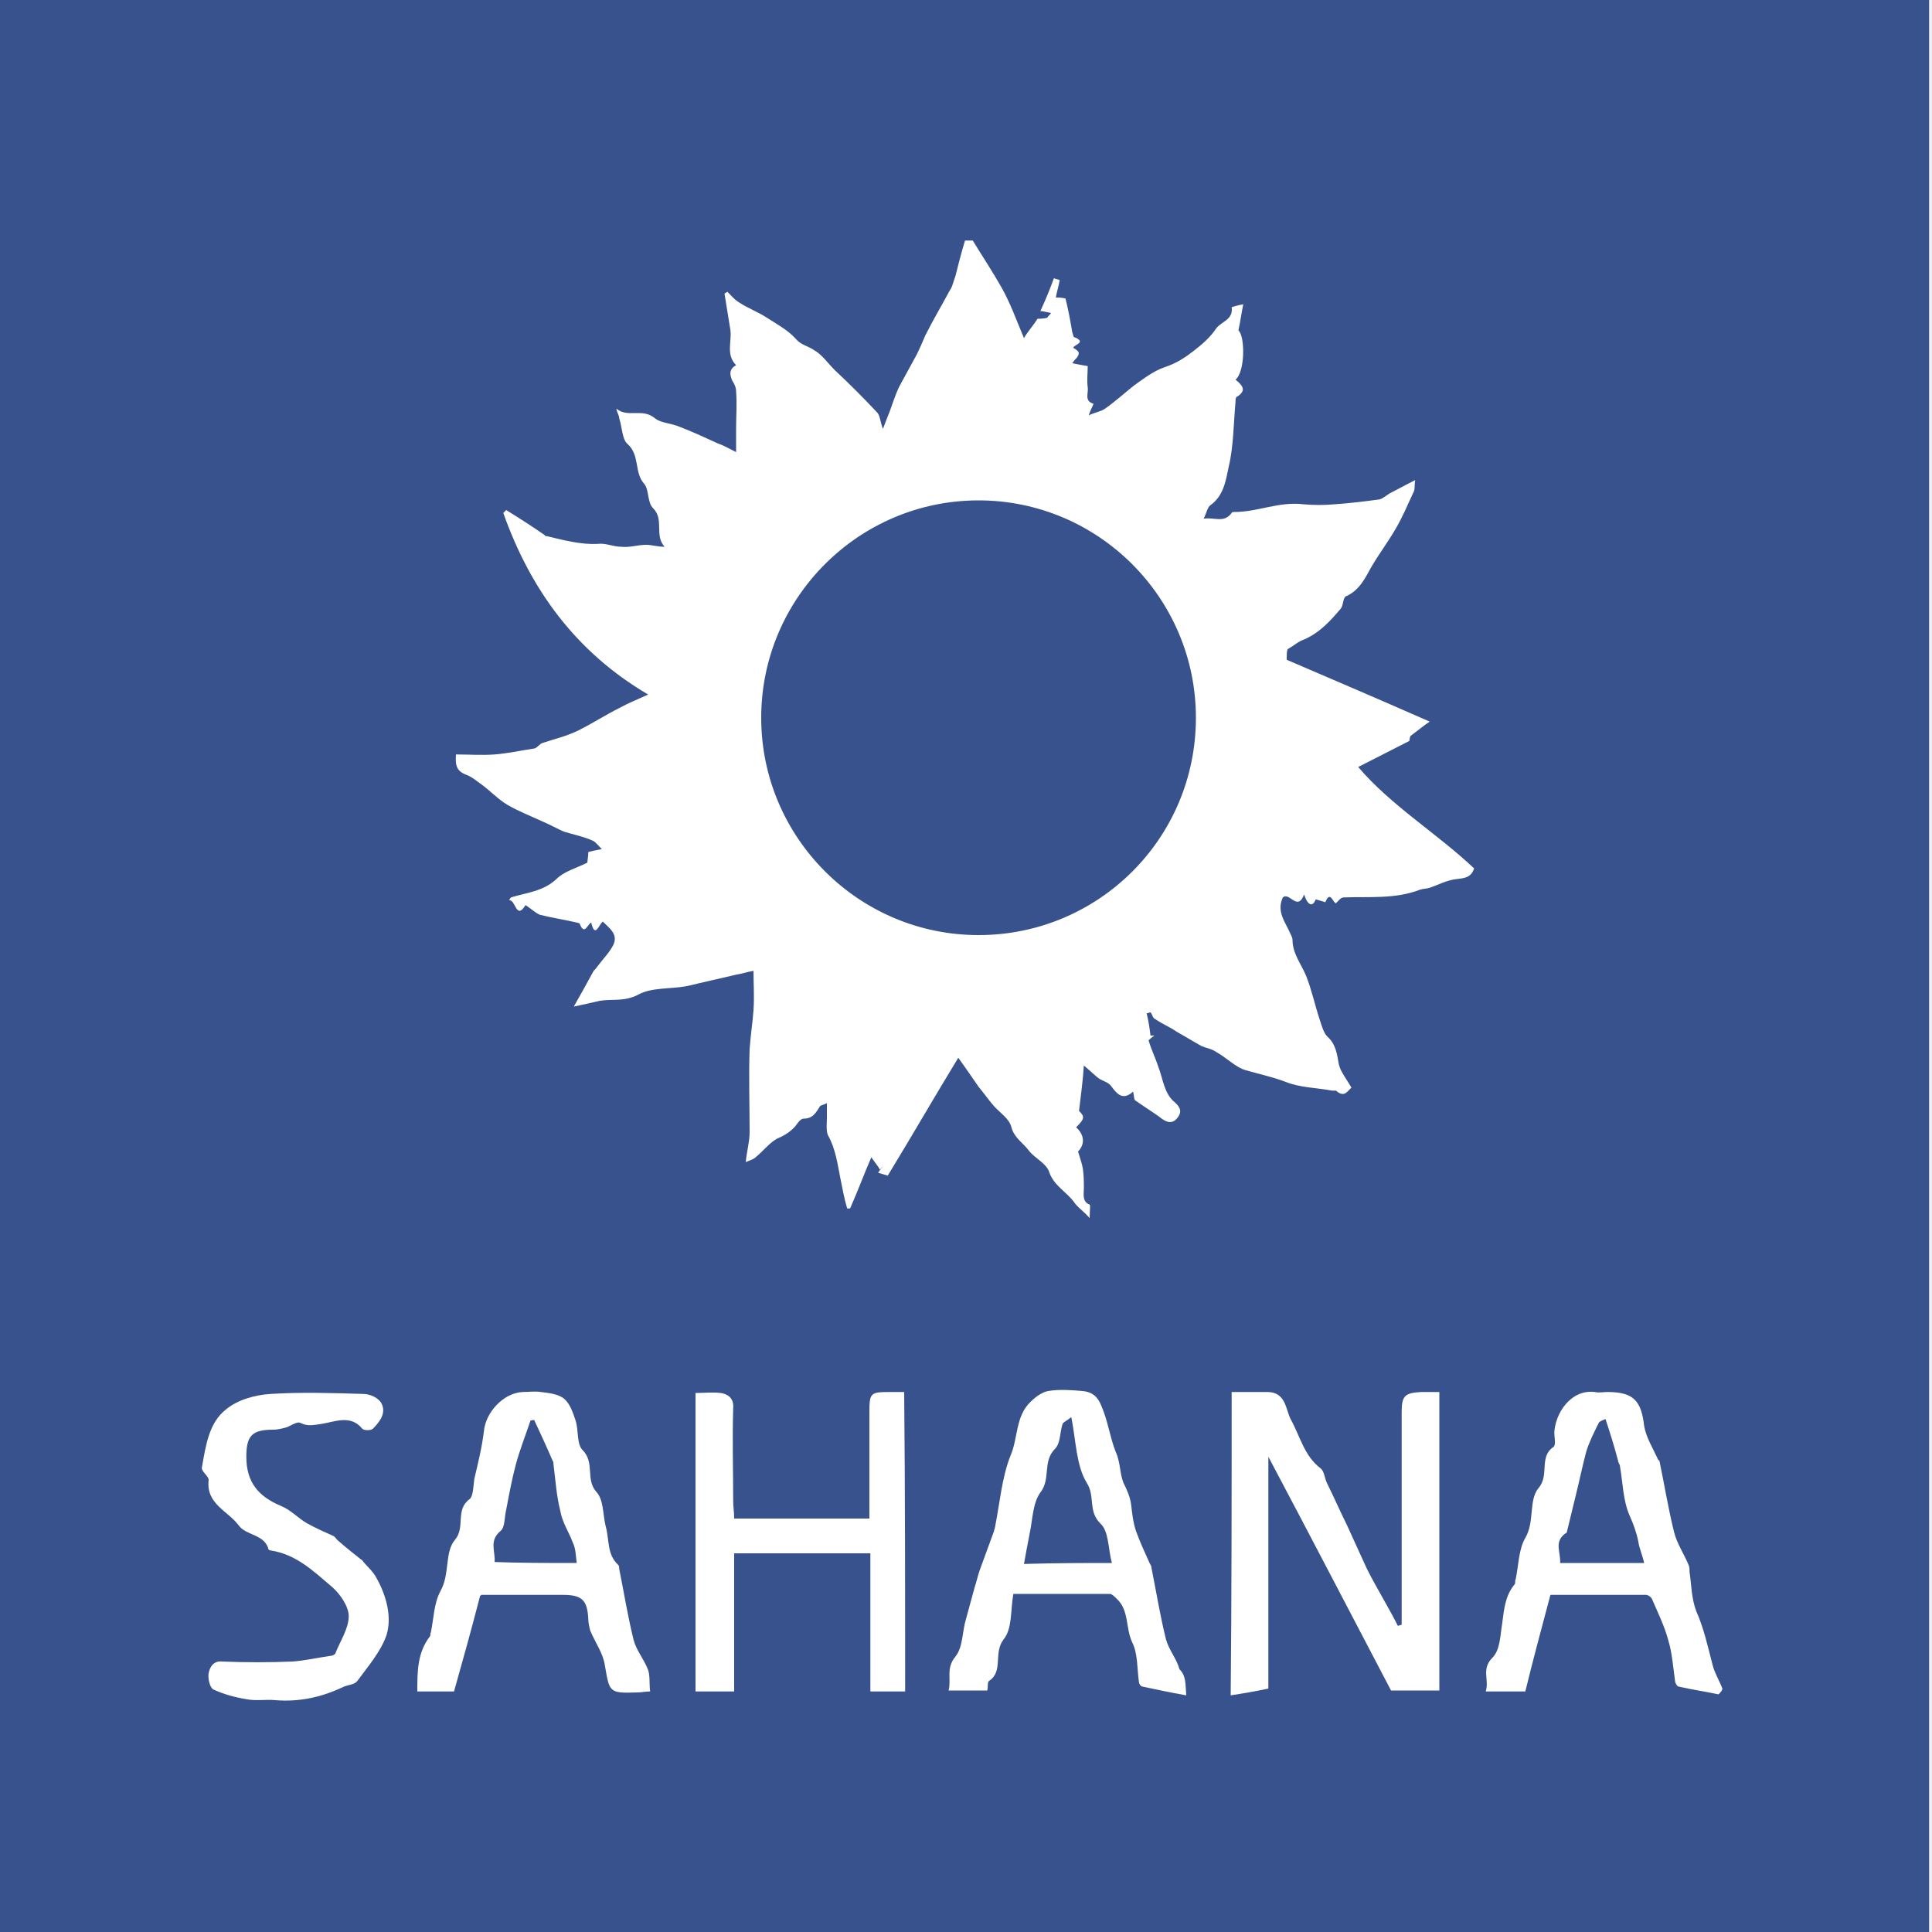
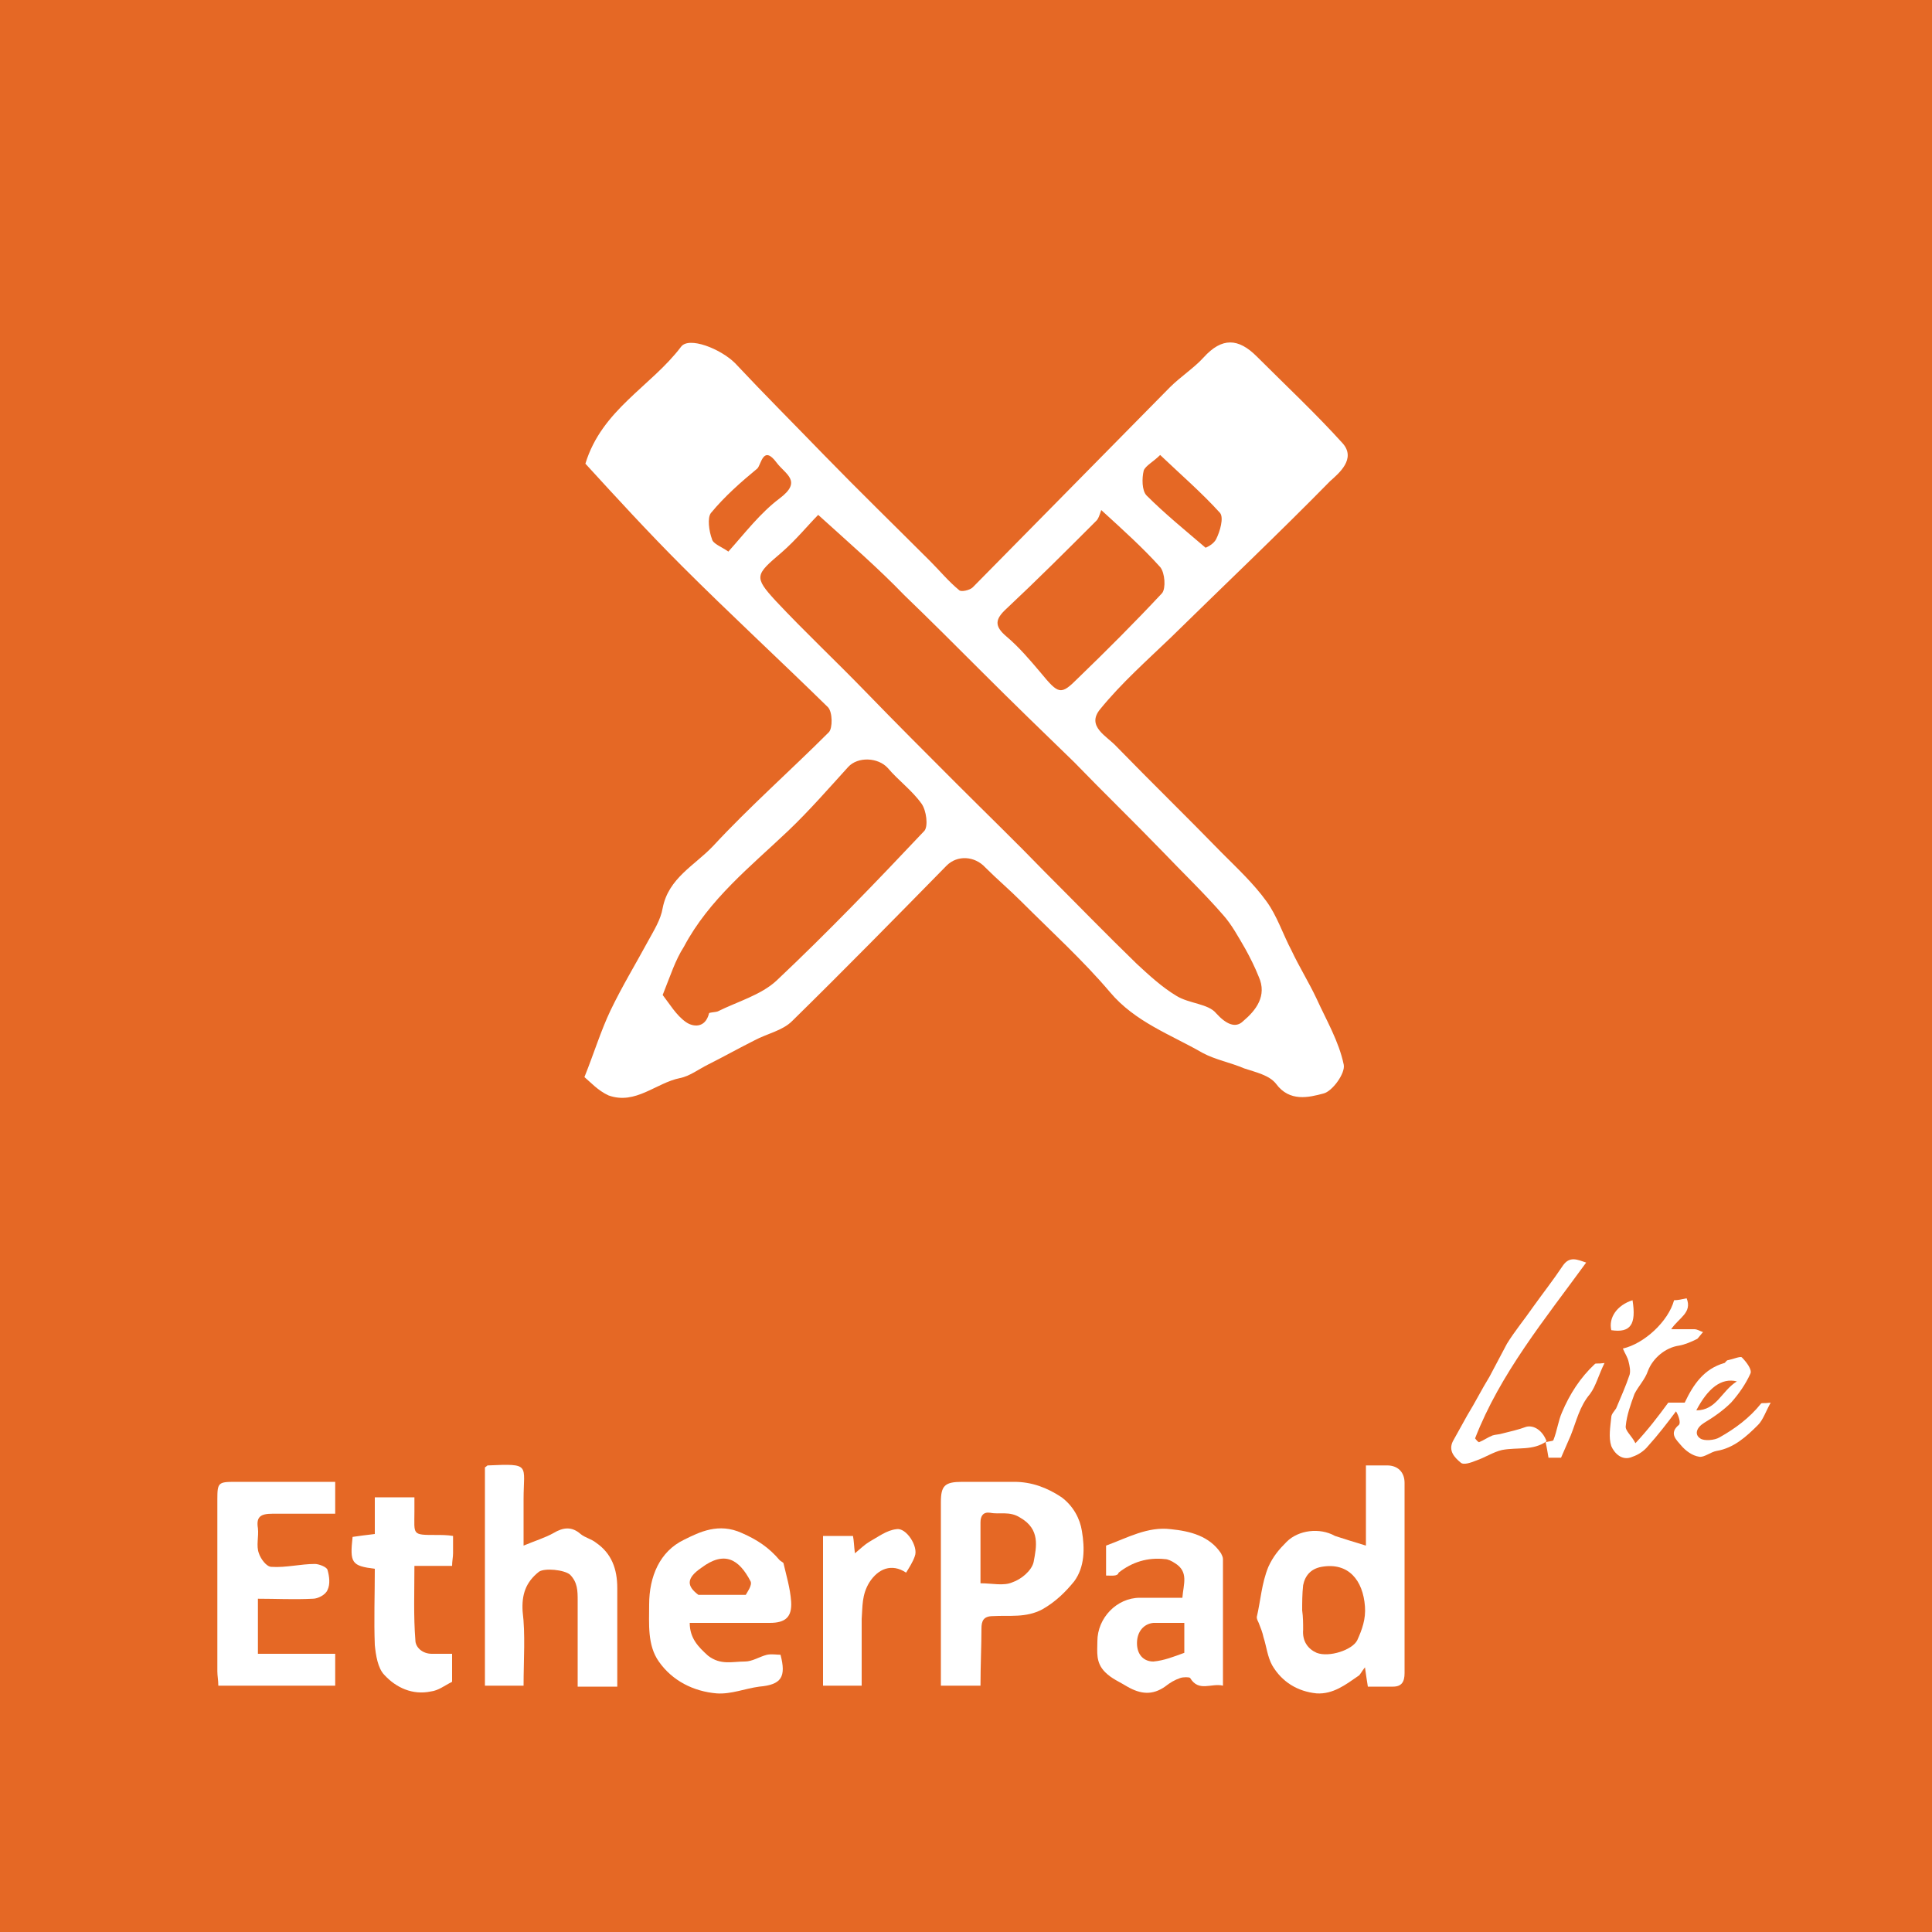
- <svg xmlns="http://www.w3.org/2000/svg" version="1.1" id="Layer_3_copy" x="0px" y="0px" width="200px" height="200px" viewBox="0 0 200 200" style="enable-background:new 0 0 200 200;" xml:space="preserve">
+ <svg xmlns="http://www.w3.org/2000/svg" version="1.1" id="Layer_1_copy" x="0px" y="0px" width="200px" height="200px" viewBox="0 0 200 200" style="enable-background:new 0 0 200 200;" xml:space="preserve">
  <style type="text/css">

- 	.st0{fill:#FFFFFF;}
- 	.st1{fill:#37528D;}
- 	.st2{fill-rule:evenodd;clip-rule:evenodd;fill:#FFFFFF;}
+ 	.st0{fill:#E56825;}
+ 	.st1{fill-rule:evenodd;clip-rule:evenodd;fill:#FFFFFF;}

</style>
-   <rect x="-0.3" class="st1" width="200" height="200" />
+   <rect class="st0" width="200" height="200" />
+   <path class="st1" d="M60.5,111.5c1-2.5,1.7-4.8,2.7-6.9c1.2-2.5,2.6-4.8,3.9-7.2c0.6-1.1,1.3-2.2,1.5-3.4c0.6-3.1,3.3-4.4,5.2-6.4  c3.8-4.1,8-7.8,12-11.8c0.4-0.4,0.4-2.1-0.1-2.6c-5-4.9-10.2-9.7-15.1-14.6c-3.5-3.5-6.8-7.1-10-10.6c1.7-5.6,6.8-8,9.9-12.1  c0.8-1.1,4.1,0.2,5.6,1.7c3,3.2,6.1,6.3,9.2,9.5c3.6,3.7,7.3,7.3,11,11c1,1,1.9,2.1,3,3c0.2,0.2,1.1,0,1.4-0.3  c6.8-6.9,13.6-13.8,20.4-20.7c1.1-1.1,2.5-2,3.5-3.1c1.9-2.1,3.6-2,5.5-0.1c3,3,6.1,5.9,8.9,9c1.4,1.6-0.4,3.1-1.3,3.9  c-5.4,5.5-11,10.8-16.5,16.2c-2.5,2.4-5.1,4.7-7.3,7.4c-1.5,1.8,0.7,2.8,1.7,3.9c3.6,3.7,7.3,7.3,10.9,11c1.6,1.6,3.3,3.2,4.6,5  c1.1,1.5,1.7,3.4,2.6,5.1c0.8,1.7,1.8,3.3,2.6,5c1,2.2,2.3,4.4,2.8,6.8c0.2,0.9-1.2,2.8-2.1,3c-1.5,0.4-3.5,0.9-4.9-1  c-0.7-0.9-2.1-1.2-3.3-1.6c-1.4-0.6-3-0.9-4.3-1.6c-3.3-1.9-7-3.2-9.6-6.3c-2.8-3.3-6.1-6.3-9.2-9.4c-1.2-1.2-2.5-2.3-3.7-3.5  c-1.1-1.2-2.9-1.3-4-0.2c-5.3,5.4-10.6,10.8-16,16.1c-1,1-2.6,1.3-3.9,2c-1.6,0.8-3.2,1.7-4.8,2.5c-1,0.5-1.9,1.2-2.9,1.4  c-2.5,0.5-4.6,2.8-7.4,1.8C61.9,112.9,61.1,112,60.5,111.5z M84.7,53.3c-1,1-2.3,2.6-3.8,3.9c-2.7,2.3-2.9,2.5-0.6,5  c3,3.2,6.2,6.2,9.3,9.4c3.1,3.2,6.3,6.4,9.4,9.5c3.1,3.1,6.2,6.1,9.2,9.2c3.2,3.2,6.3,6.4,9.5,9.5c1.3,1.2,2.6,2.4,4.1,3.3  c1.3,0.8,3.3,0.8,4.1,1.8c1,1.1,2,1.6,2.8,0.8c1.3-1.1,2.5-2.6,1.6-4.6c-0.4-1-0.9-2-1.4-2.9c-0.7-1.2-1.4-2.5-2.3-3.5  c-2-2.3-4.2-4.4-6.3-6.6c-3-3.1-6.1-6.1-9.1-9.2c-3.2-3.1-6.4-6.2-9.5-9.3c-2.7-2.7-5.4-5.4-8.1-8C90.9,58.8,87.9,56.2,84.7,53.3z   M68.6,103c0.7,0.9,1.4,2.1,2.4,2.8c0.7,0.5,2,0.7,2.4-0.9c0-0.1,0.6-0.1,0.9-0.2c2-1,4.5-1.7,6.1-3.2c5.3-5,10.3-10.2,15.3-15.5  c0.4-0.5,0.2-2.1-0.3-2.8c-1-1.4-2.4-2.4-3.5-3.7c-1-1.1-3.1-1.2-4.1-0.1c-2,2.2-4,4.5-6.2,6.6c-3.9,3.7-8.2,7.1-10.8,12  C69.9,99.4,69.4,101,68.6,103z M114,52.8c-0.2,0.6-0.3,0.9-0.5,1.1c-3.1,3.1-6.1,6.1-9.3,9.1c-1.2,1.1-1.3,1.8,0,2.9  c1.3,1.1,2.4,2.4,3.5,3.7c1.9,2.3,2.1,2.4,3.9,0.6c3-2.9,5.9-5.8,8.7-8.8c0.4-0.5,0.3-2.1-0.2-2.7C118.3,56.7,116.3,54.9,114,52.8z   M120.1,47.1c-0.7,0.7-1.5,1.1-1.7,1.6c-0.2,0.8-0.2,2.1,0.3,2.6c1.9,1.9,4,3.6,6.1,5.4c0,0,0.8-0.3,1.1-0.9  c0.4-0.8,0.8-2.2,0.4-2.7C124.4,51,122.2,49.1,120.1,47.1z M75.4,57.1c1.7-1.9,3.3-4,5.3-5.5c2.4-1.8,0.6-2.5-0.3-3.7  c-1.4-1.9-1.6,0.2-2,0.6c-1.7,1.4-3.4,2.9-4.8,4.6c-0.4,0.5-0.2,1.9,0.1,2.7C73.8,56.3,74.7,56.6,75.4,57.1z" />
  <g>
-     <path class="st2" d="M127.5,144.1c1.3,0,2.5,0,3.7,0c1.9,0,1.9,1.8,2.4,2.8c1,1.8,1.4,3.8,3.1,5.1c0.4,0.3,0.4,1,0.7,1.6   c0.7,1.4,1.3,2.8,2,4.2c0.7,1.5,1.4,3.1,2.1,4.6c1,2,2.2,3.9,3.2,5.9c0.1,0,0.3-0.1,0.4-0.1c0-0.6,0-1.3,0-1.9c0-6.7,0-13.4,0-20.1   c0-1.7,0.3-2,2-2.1c0.6,0,1.2,0,1.9,0c0,10.4,0,20.6,0,30.9c-1.7,0-3.4,0-5,0c-4.2-8-8.3-15.9-12.7-24.2c0,8.2,0,16.1,0,24   c-1.4,0.3-2.6,0.5-3.9,0.7C127.5,165.4,127.5,154.8,127.5,144.1z" />
-     <path class="st2" d="M93.7,175.1c-1.2,0-2.3,0-3.6,0c0-4.9,0-9.6,0-14.3c-4.8,0-9.3,0-14.1,0c0,4.6,0,9.4,0,14.3c-1.4,0-2.7,0-4,0   c0-10.2,0-20.5,0-30.9c0.9,0,1.8-0.1,2.6,0c0.7,0.1,1.4,0.5,1.3,1.6c-0.1,3.2,0,6.4,0,9.6c0,0.6,0.1,1.1,0.1,1.8c4.6,0,9.2,0,14,0   c0-1.2,0-2.4,0-3.7c0-2.4,0-4.9,0-7.3c0-2,0.1-2.1,2.1-2.1c0.5,0,0.9,0,1.5,0C93.7,154.5,93.7,164.8,93.7,175.1z" />
-     <path class="st2" d="M122.8,175.5c-1.7-0.3-3.1-0.6-4.5-0.9c-0.2,0-0.4-0.3-0.4-0.5c-0.2-1.4-0.1-2.9-0.7-4.1   c-0.7-1.5-0.3-3.3-1.6-4.5c-0.2-0.2-0.5-0.5-0.7-0.5c-3.3,0-6.7,0-10,0c-0.3,1.7-0.1,3.6-1,4.7c-1.1,1.4,0,3.3-1.5,4.3   c-0.2,0.1-0.1,0.6-0.2,1c-1.3,0-2.5,0-4,0c0.3-1.2-0.3-2.3,0.7-3.5c0.8-1,0.7-2.6,1.1-3.9c0.3-1.1,0.6-2.2,0.9-3.3   c0.2-0.6,0.3-1.1,0.5-1.7c0.5-1.4,1-2.7,1.5-4.1c0-0.1,0.1-0.3,0.1-0.4c0.5-2.5,0.7-5.1,1.6-7.4c0.8-1.8,0.5-4.1,2.1-5.6   c0.5-0.5,1.2-1,1.8-1.1c1.2-0.2,2.4-0.1,3.6,0c0.9,0.1,1.5,0.5,1.9,1.5c0.7,1.6,0.9,3.3,1.5,4.8c0.5,1.1,0.4,2.2,0.8,3.2   c0.4,0.8,0.7,1.5,0.8,2.3c0.1,0.9,0.2,1.8,0.5,2.7c0.4,1.1,0.9,2.2,1.4,3.3c0.1,0.2,0.2,0.3,0.2,0.5c0.5,2.5,0.9,5,1.5,7.4   c0.3,1.1,1.1,2,1.4,3.1C122.8,173.5,122.7,174.3,122.8,175.5z M115.1,161.8c-0.4-1.5-0.3-3.3-1.2-4.1c-1.3-1.3-0.5-2.8-1.4-4.2   c-1.1-1.8-1.1-4.3-1.6-6.8c-0.5,0.4-0.8,0.5-0.9,0.7c-0.3,0.9-0.2,2-0.8,2.6c-1.3,1.3-0.4,3.1-1.5,4.5c-0.8,1.1-0.8,2.8-1.1,4.2   c-0.2,1-0.4,2.1-0.6,3.2C109.4,161.8,112.1,161.8,115.1,161.8z" />
-     <path class="st2" d="M177.9,175.4c-1.4-0.3-2.8-0.5-4.1-0.8c-0.2,0-0.4-0.4-0.4-0.6c-0.2-1.4-0.3-2.9-0.7-4.2   c-0.4-1.5-1.1-2.9-1.7-4.3c-0.1-0.2-0.4-0.4-0.6-0.4c-3.3,0-6.7,0-9.9,0c-0.9,3.4-1.8,6.7-2.6,10c-1.4,0-2.6,0-4.1,0   c0.4-1.2-0.5-2.3,0.7-3.5c0.8-0.8,0.8-2.3,1-3.5c0.2-1.5,0.3-2.9,1.3-4.1c0.1-0.1,0-0.4,0.1-0.5c0.3-1.4,0.3-3.1,1-4.3   c1-1.7,0.3-3.9,1.4-5.2c1.1-1.3,0-3.2,1.5-4.2c0.3-0.2,0.1-1,0.1-1.5c0.1-2,1.7-4.5,4.2-4.2c0.4,0.1,0.9,0,1.3,0   c2.7,0,3.5,0.9,3.8,3.5c0.2,1.2,0.9,2.3,1.4,3.4c0,0.1,0.2,0.2,0.2,0.3c0.5,2.4,0.9,4.9,1.5,7.3c0.3,1.2,1,2.2,1.5,3.4   c0.1,0.2,0.1,0.5,0.1,0.7c0.2,1.4,0.2,2.8,0.7,4.1c0.8,1.8,1.2,3.7,1.7,5.6c0.2,0.8,0.7,1.6,1,2.4   C178.3,175,178.1,175.2,177.9,175.4z M166.2,146.9c-0.2,0.1-0.6,0.2-0.7,0.4c-0.5,1-1,2-1.3,3c-0.4,1.5-0.7,3-1.1,4.6   c-0.3,1.2-0.6,2.5-0.9,3.7c0,0,0,0.1-0.1,0.1c-1.3,0.9-0.5,2-0.6,3.1c2.9,0,5.7,0,8.7,0c-0.2-0.9-0.5-1.5-0.6-2.2   c-0.2-1-0.5-1.8-0.9-2.7c-0.7-1.6-0.7-3.4-1-5.1c0-0.2-0.2-0.4-0.2-0.6C167.1,149.7,166.7,148.4,166.2,146.9z" />
-     <path class="st2" d="M49.7,165.2c-0.9,3.5-1.8,6.7-2.7,9.9c-1.3,0-2.5,0-3.8,0c0-2.1,0-4,1.3-5.7c0.1-0.1,0-0.3,0.1-0.4   c0.3-1.4,0.3-3,1-4.3c1-1.8,0.4-4,1.5-5.3c1.1-1.3,0-3.1,1.5-4.2c0.4-0.3,0.4-1.4,0.5-2.1c0.4-1.7,0.8-3.3,1-5c0.2-1.9,2-3.9,4-4   c0.6,0,1.3-0.1,1.9,0c0.8,0.1,1.8,0.2,2.4,0.7c0.6,0.5,0.9,1.4,1.2,2.3c0.3,1,0.1,2.4,0.7,3c1.3,1.3,0.3,3,1.4,4.3   c0.8,0.8,0.7,2.4,1,3.6c0.4,1.4,0.1,2.9,1.3,4c0.1,0.1,0.1,0.3,0.1,0.4c0.5,2.5,0.9,5,1.5,7.4c0.3,1.1,1.1,2,1.5,3.1   c0.2,0.6,0.1,1.4,0.2,2.2c-0.5,0-0.9,0.1-1.3,0.1c-3,0.1-2.9,0-3.4-2.9c-0.2-1.2-1-2.3-1.5-3.5c-0.1-0.4-0.2-0.8-0.2-1.2   c-0.1-1.9-0.6-2.5-2.6-2.5c-2.8,0-5.6,0-8.5,0C49.9,165.1,49.7,165.2,49.7,165.2z M59.7,161.8c-0.1-0.8-0.1-1.5-0.4-2.1   c-0.4-1.1-1.1-2.1-1.3-3.3c-0.4-1.6-0.5-3.2-0.7-4.8c0-0.1,0-0.3-0.1-0.4c-0.6-1.4-1.2-2.7-1.9-4.2c0,0-0.4,0-0.4,0.1   c-0.5,1.5-1.1,3-1.5,4.5c-0.4,1.5-0.7,3.1-1,4.7c-0.2,0.8-0.1,1.8-0.6,2.2c-1.2,1-0.5,2.1-0.6,3.2   C53.9,161.8,56.7,161.8,59.7,161.8z" />
-     <path class="st2" d="M37.4,161.4c0.5,0.7,1.2,1.2,1.6,2c1,1.8,1.6,4,1,5.9c-0.6,1.7-1.9,3.2-3,4.7c-0.3,0.4-0.9,0.4-1.4,0.6   c-2.3,1.1-4.6,1.6-7.1,1.4c-1-0.1-2,0.1-3-0.1c-1.2-0.2-2.3-0.5-3.4-1c-0.4-0.2-0.6-1.2-0.5-1.7c0.1-0.5,0.4-1.3,1.4-1.2   c2.4,0.1,4.9,0.1,7.3,0c1.3-0.1,2.6-0.4,4-0.6c0.1,0,0.3-0.1,0.4-0.2c0.5-1.3,1.4-2.6,1.4-3.9c0-1-0.9-2.3-1.7-3   c-1.9-1.6-3.7-3.4-6.4-3.8c-0.1,0-0.2-0.1-0.2-0.1c-0.4-1.6-2.3-1.4-3.1-2.5c-1.1-1.5-3.4-2.2-3.1-4.7c0-0.4-0.8-0.9-0.7-1.3   c0.4-2.2,0.7-4.6,2.5-6c1.2-1,3-1.5,4.6-1.6c3.2-0.2,6.4-0.1,9.6,0c0.7,0,1.6,0.4,1.9,1c0.5,1-0.2,1.9-0.9,2.6   c-0.2,0.2-0.9,0.2-1.1,0c-1.2-1.5-2.9-0.7-4.2-0.5c-0.8,0.1-1.4,0.3-2.2-0.1c-0.4-0.2-1.1,0.4-1.6,0.5c-0.4,0.1-0.8,0.2-1.2,0.2   c-2.2,0-2.8,0.6-2.8,2.8c0,2.6,1.2,4.1,3.6,5.1c1,0.4,1.8,1.3,2.7,1.8c0.9,0.5,1.8,0.9,2.7,1.3c0.2,0.1,0.3,0.3,0.4,0.4   c0.9,0.8,1.8,1.5,2.8,2.3C37.4,161.5,37.4,161.4,37.4,161.4z" />
-   </g>
-   <g>
-     <path class="st0" d="M111.1,36c0.6,0.4,0.7,0.5,0.4,1C111.8,36.5,111.6,36.4,111.1,36c0.1-0.3,1.1-0.5,0.5-0.9   C112.2,35.5,111.2,35.7,111.1,36z" />
-     <path class="st0" d="M140.6,79.4c1.8-0.9,3.5-1.8,5.3-2.7c0-0.2,0.1-0.5,0.1-0.5c0.8-0.6,1.4-1.1,2-1.5c-5-2.2-9.9-4.3-14.8-6.4   c0-0.5,0-0.9,0.1-1.1c0.7-0.4,1.1-0.8,1.7-1c1.6-0.7,2.7-1.9,3.8-3.2c0.3-0.4,0.2-1.2,0.6-1.3c1.3-0.6,1.9-1.8,2.5-2.9   c0.8-1.4,1.8-2.7,2.6-4.1c0.7-1.2,1.2-2.4,1.8-3.7c0.2-0.3,0.1-0.7,0.2-1.3c-1,0.5-1.7,0.9-2.5,1.3c-0.4,0.2-0.8,0.6-1.2,0.7   c-1.5,0.2-3.1,0.4-4.6,0.5c-1.1,0.1-2.2,0.1-3.3,0c-2.5-0.3-4.7,0.8-7.1,0.8c-0.1,0-0.3,0-0.3,0.1c-0.8,1.1-1.8,0.4-2.9,0.6   c0.3-0.6,0.4-1.2,0.7-1.4c1.4-1,1.6-2.6,1.9-4c0.5-2.1,0.5-4.5,0.7-6.7c0-0.2,0-0.4,0.1-0.5c1.2-0.7,0.5-1.3-0.1-1.8   c1-0.8,1-4.5,0.3-5.1c0.2-0.9,0.3-1.7,0.5-2.7c-0.6,0.1-1.2,0.3-1.2,0.3c0.2,1.3-1.1,1.5-1.6,2.2c-0.6,0.9-1.4,1.6-2.3,2.3   c-0.9,0.7-1.8,1.3-3,1.7c-1.2,0.4-2.2,1.2-3.2,1.9c-1,0.8-2,1.7-3,2.4c-0.4,0.3-1.1,0.4-1.7,0.7c0.2-0.6,0.4-0.9,0.5-1.2   c-1-0.3-0.5-1.1-0.6-1.7c-0.1-0.7,0-1.5,0-2.2c-0.6-0.1-1.1-0.2-1.6-0.3c0.2-0.3,0.4-0.5,0.5-0.6c0.3-0.5,0.2-0.6-0.4-1   c0.1-0.3,1.1-0.5,0.5-0.9c-0.1-0.1-0.2-0.1-0.4-0.2c-0.1,0-0.1-0.3-0.2-0.5c-0.2-1.2-0.4-2.3-0.7-3.5c-0.4-0.1-0.8-0.1-1-0.1   c0.1-0.6,0.3-1.2,0.4-1.8c-0.2-0.1-0.4-0.1-0.6-0.2c-0.4,1.1-0.8,2.1-1.4,3.4c0.2,0,0.6,0.1,1.1,0.2c-0.1,0.2-0.3,0.3-0.4,0.5   c-0.4,0.1-0.9,0.1-1,0.1c-0.5,0.8-1,1.3-1.4,2c-0.8-1.9-1.4-3.6-2.3-5.2c-0.9-1.6-1.9-3.1-3-4.9c-0.1,0-0.5,0-0.8,0   c-0.4,1.3-0.7,2.5-1,3.7c-0.2,0.5-0.3,1.1-0.6,1.5c-0.8,1.5-1.7,3-2.5,4.6c-0.3,0.7-0.6,1.4-0.9,2c-0.6,1.1-1.2,2.2-1.8,3.3   c-0.4,0.8-0.7,1.8-1,2.6c-0.2,0.5-0.4,1-0.7,1.8c-0.3-0.8-0.3-1.4-0.6-1.7c-1.4-1.5-2.9-3-4.4-4.4c-0.7-0.7-1.3-1.6-2.2-2.1   c-0.6-0.4-1.3-0.5-1.8-1.1c-0.8-0.9-1.9-1.5-3-2.2c-0.9-0.6-2-1-2.9-1.6c-0.5-0.3-0.8-0.7-1.2-1.1c-0.1,0.1-0.2,0.1-0.3,0.2   c0.2,1.2,0.4,2.5,0.6,3.7c0.2,1.2-0.5,2.6,0.6,3.7c-0.7,0.4-0.7,0.9-0.4,1.6c0.2,0.3,0.4,0.7,0.4,1.1c0.1,1.3,0,2.6,0,3.9   c0,0.8,0,1.6,0,2.4c-0.8-0.4-1.3-0.7-1.9-0.9c-1.3-0.6-2.6-1.2-3.9-1.7c-0.9-0.4-2-0.4-2.6-0.9c-1.3-1.1-2.8,0-4-1   c0.1,0.5,0.3,0.7,0.3,1c0.3,0.9,0.3,2.1,0.8,2.6c1.4,1.2,0.7,3,1.8,4.2c0.5,0.6,0.3,1.9,0.9,2.5c1.2,1.2,0.1,2.8,1.2,4   c-0.8,0-1.3-0.2-1.9-0.2c-0.9,0-1.7,0.3-2.6,0.2c-0.8,0-1.6-0.4-2.4-0.3c-1.8,0.1-3.6-0.4-5.3-0.8c-0.1,0-0.2,0-0.2-0.1   c-1.3-0.9-2.7-1.8-4-2.6c-0.1,0.1-0.2,0.2-0.3,0.3c2.8,7.9,7.5,14.4,15,18.8c-1.1,0.5-2.1,0.9-3,1.4c-1.4,0.7-2.8,1.6-4.2,2.3   c-1.2,0.6-2.5,0.9-3.7,1.3c-0.4,0.1-0.6,0.6-1,0.6c-1.3,0.2-2.7,0.5-4,0.6c-1.3,0.1-2.7,0-4,0c-0.1,1.4,0.2,1.8,1.3,2.2   c0.4,0.2,0.8,0.5,1.2,0.8c1,0.7,1.8,1.6,2.8,2.2c1.2,0.7,2.5,1.2,3.8,1.8c0.7,0.3,1.4,0.7,2.1,1c1,0.3,2,0.5,2.9,0.9   c0.3,0.1,0.6,0.5,1,0.9c-0.6,0.1-1,0.2-1.4,0.3c0,0.5-0.1,0.9-0.1,1.1c-1.2,0.6-2.4,0.9-3.2,1.7c-1.4,1.3-3.1,1.4-4.7,1.9   c0,0-0.1,0.1-0.2,0.3c0.7-0.1,0.7,2.1,1.7,0.5c0.5,0.3,1,0.8,1.5,1c1.2,0.3,2.5,0.5,3.8,0.8c0.1,0,0.3,0.1,0.3,0.1   c0.5,1.3,0.8,0.1,1.2-0.1c0.4,1.7,0.8,0.2,1.2-0.1c0.7,0.7,1.6,1.3,1.1,2.4c-0.4,0.8-1.1,1.5-1.7,2.3c-0.1,0.2-0.3,0.3-0.4,0.5   c-0.6,1.1-1.2,2.2-2,3.6c1-0.2,1.8-0.4,2.7-0.6c1.3-0.2,2.5,0.1,3.9-0.6c1.4-0.8,3.3-0.6,5-0.9c0.5-0.1,0.9-0.2,1.3-0.3   c1.3-0.3,2.6-0.6,3.9-0.9c0.6-0.1,1.2-0.3,1.8-0.4c0,1.3,0.1,2.7,0,4.1c-0.1,1.3-0.3,2.6-0.4,4c-0.1,2.9,0,5.7,0,8.6   c0,1-0.3,2-0.4,3.1c0.2-0.1,0.6-0.2,0.9-0.4c0.9-0.7,1.6-1.7,2.5-2.1c0.7-0.3,1.3-0.7,1.8-1.3c0.2-0.3,0.5-0.7,0.8-0.7   c1,0,1.3-0.7,1.7-1.3c0.1-0.1,0.3-0.1,0.7-0.3c0,0.7,0,1.1,0,1.5c0,0.6-0.1,1.3,0.1,1.8c0.8,1.4,1,3,1.3,4.5c0.2,1,0.4,2.1,0.7,3.1   c0.1,0,0.2,0,0.3,0c0.8-1.8,1.5-3.7,2.2-5.3c0.4,0.6,0.7,0.9,0.9,1.3c0.1-0.2,0.3-0.3,0.4-0.5c-0.2,0.3-0.4,0.5-0.6,0.8   c0.3,0.1,0.7,0.2,1,0.3c2.5-4.1,4.8-8.1,7.3-12.2c0.8,1.1,1.4,2,2.1,3c0.5,0.6,1,1.3,1.5,1.9c0.7,0.8,1.7,1.4,1.9,2.3   c0.3,1.1,1.2,1.6,1.8,2.4c0.6,0.8,1.8,1.3,2.1,2.2c0.5,1.5,1.9,2.1,2.7,3.3c0.4,0.5,0.9,0.8,1.5,1.5c0-0.8,0.1-1.3,0-1.4   c-0.8-0.3-0.6-1.1-0.6-1.7c0-0.7,0-1.3-0.1-2c-0.1-0.6-0.3-1.1-0.5-1.8c0.7-0.7,0.7-1.7-0.2-2.5c0.9-0.9,0.9-1.1,0.3-1.7   c0.2-1.7,0.4-3.1,0.5-4.7c0.6,0.5,1,0.9,1.5,1.3c0.4,0.3,1,0.4,1.3,0.8c0.6,0.8,1.2,1.6,2.3,0.6c0.1,0.5,0.1,0.8,0.2,0.9   c1,0.7,1.8,1.2,2.5,1.7c0.6,0.5,1.3,0.9,1.9,0.1c0.4-0.5,0.4-1-0.3-1.6c-1.1-0.9-1.2-2.4-1.7-3.7c-0.3-0.9-0.7-1.7-1-2.7   c0.1-0.1,0.3-0.3,0.6-0.5c-0.1,0-0.3,0-0.4,0c-0.1-0.8-0.2-1.5-0.4-2.3c0.1,0,0.3-0.1,0.4-0.1c0.2,0.2,0.2,0.6,0.5,0.7   c0.7,0.5,1.5,0.8,2.2,1.3c0.9,0.5,1.7,1,2.6,1.5c0.5,0.2,1.1,0.3,1.5,0.6c1.1,0.6,2,1.6,3.1,1.9c1.4,0.4,2.8,0.7,4.1,1.2   c1.5,0.6,3.2,0.6,4.8,0.9c0.1,0,0.3,0,0.4,0c0.9,0.8,1.2,0,1.6-0.3c-0.5-0.9-1.1-1.6-1.3-2.4c-0.2-1.1-0.3-2.1-1.2-2.9   c-0.4-0.4-0.6-1.2-0.8-1.8c-0.5-1.5-0.8-3-1.4-4.5c-0.5-1.2-1.4-2.3-1.4-3.7c0-0.2-0.1-0.4-0.2-0.6c-0.5-1.2-1.5-2.3-0.8-3.8   c0.7-0.6,1.5,1.5,2.2-0.3c0.4,1.2,0.9,1.3,1.2,0.5c0.4,0.1,1,0.3,1,0.3c0.5-1.3,0.8,0.1,1.1,0.1c0.3-0.3,0.5-0.6,0.8-0.6   c2.6-0.1,5.3,0.2,7.9-0.8c0.3-0.1,0.7-0.1,1-0.2c0.9-0.3,1.8-0.8,2.8-0.9c0.9-0.1,1.5-0.2,1.8-1.1C148.8,86.3,144,83.4,140.6,79.4z    M101.3,96.8c-12.4,0-22.5-10.1-22.5-22.5c0-12.4,10.1-22.5,22.5-22.5c12.4,0,22.5,10.1,22.5,22.5   C123.8,86.8,113.7,96.8,101.3,96.8z" />
+     <path class="st1" d="M141.4,160c0-3,0-5.6,0-8.3c0.8,0,1.5,0,2.2,0c1.1,0,1.8,0.7,1.8,1.8c0,6.5,0,13.1,0,19.7   c0,0.9-0.3,1.4-1.2,1.4c-0.8,0-1.7,0-2.6,0c-0.1-0.7-0.2-1.2-0.3-2c-0.4,0.5-0.5,0.8-0.7,0.9c-1.3,0.9-2.6,1.9-4.3,1.8   c-2-0.2-3.6-1.2-4.6-2.9c-0.5-0.9-0.6-2-0.9-2.9c-0.1-0.5-0.3-1-0.5-1.5c-0.1-0.2-0.2-0.4-0.2-0.6c0.4-1.7,0.5-3.5,1.2-5.2   c0.5-1.1,1.1-1.8,1.9-2.6c1.2-1.2,3.4-1.5,5-0.6C139.1,159.3,140.1,159.6,141.4,160z M134.8,166.7   C134.8,166.7,134.8,166.7,134.8,166.7c0.1,0.7,0.1,1.4,0.1,2c-0.1,1.2,0.5,2,1.4,2.4c1.3,0.5,3.7-0.3,4.2-1.3   c0.5-1.1,0.9-2.2,0.8-3.5c-0.2-2.7-1.7-4.6-4.5-4.1c-1.1,0.2-1.7,0.9-1.9,1.9C134.8,165,134.8,165.9,134.8,166.7z" />
+     <path class="st1" d="M101.5,174.5c-1.4,0-2.7,0-4.1,0c0-0.5,0-0.9,0-1.3c0-5.9,0-11.8,0-17.7c0-1.7,0.4-2.1,2.2-2.1   c1.8,0,3.6,0,5.4,0c1.8,0,3.4,0.6,4.9,1.6c1.2,0.9,1.9,2.2,2.1,3.5c0.3,1.8,0.3,3.7-0.8,5.2c-0.9,1.1-1.9,2.1-3.3,2.9   c-1.7,0.9-3.4,0.6-5.1,0.7c-1,0-1.2,0.5-1.2,1.3C101.6,170.4,101.5,172.4,101.5,174.5z M101.5,163.9c1.2,0,2.4,0.3,3.3-0.1   c0.9-0.3,2-1.2,2.2-2.1c0.3-1.6,0.7-3.4-1.4-4.6c-1.1-0.7-2.1-0.3-3.1-0.5c-0.7-0.1-1,0.3-1,1C101.5,159.6,101.5,161.6,101.5,163.9   z" />
+     <path class="st1" d="M54.2,174.5c-1.4,0-2.7,0-4,0c0-7.6,0-15.1,0-22.6c0.2-0.1,0.2-0.2,0.3-0.2c4.5-0.2,3.7-0.1,3.7,3.5   c0,1.5,0,3.1,0,4.8c1.2-0.5,2.2-0.8,3.1-1.3c1-0.6,1.9-0.7,2.8,0.1c0.5,0.4,1.1,0.5,1.6,0.9c1.6,1.1,2.2,2.7,2.2,4.7   c0,3.3,0,6.7,0,10.2c-1.4,0-2.6,0-4.1,0c0-3,0-6,0-8.9c0-1,0-1.9-0.8-2.7c-0.6-0.5-2.6-0.7-3.2-0.3c-1.4,1.1-1.8,2.4-1.7,4.1   C54.4,169.2,54.2,171.8,54.2,174.5z" />
+     <path class="st1" d="M26.7,165.5c0,2,0,3.8,0,5.7c2.7,0,5.3,0,8,0c0,1.1,0,2.2,0,3.3c-4,0-8,0-12.1,0c0-0.6-0.1-1-0.1-1.5   c0-5.9,0-11.8,0-17.8c0-1.7,0.1-1.8,1.8-1.8c3.4,0,6.8,0,10.4,0c0,1.1,0,2.2,0,3.3c-2.2,0-4.4,0-6.5,0c-1.2,0-1.7,0.3-1.5,1.5   c0.1,0.9-0.2,1.8,0.1,2.6c0.2,0.6,0.8,1.4,1.3,1.4c1.5,0.1,3-0.3,4.5-0.3c0.4,0,1.2,0.3,1.3,0.6c0.2,0.7,0.3,1.5,0,2.1   c-0.2,0.5-1,0.9-1.5,0.9C30.4,165.6,28.6,165.5,26.7,165.5z" />
+     <path class="st1" d="M71.4,168c0,1.6,0.9,2.5,1.9,3.4c1.3,1,2.5,0.6,3.8,0.6c0.8,0,1.5-0.5,2.3-0.7c0.5-0.1,1,0,1.4,0   c0.6,2.3,0.1,3.1-2.2,3.3c-1.5,0.2-2.9,0.8-4.4,0.7c-2.4-0.2-4.6-1.3-6-3.3c-1.2-1.7-1-3.9-1-5.9c0-2.9,1.1-5.5,3.6-6.7   c1.6-0.8,3.6-1.8,6-0.7c1.6,0.7,2.8,1.5,3.9,2.8c0.1,0.1,0.3,0.2,0.4,0.3c0.3,1.3,0.7,2.6,0.8,4c0.1,1.6-0.6,2.2-2.2,2.2   C76.9,168,74.2,168,71.4,168z M77.2,165.1c0.1-0.2,0.7-1,0.5-1.4c-1.2-2.3-2.7-3.2-5.1-1.4c-1.6,1.1-1.5,1.9-0.3,2.8   C73.9,165.1,75.3,165.1,77.2,165.1z" />
+     <path class="st1" d="M114.5,163.1c0-1.1,0-2.1,0-3.1c2.2-0.8,4.3-2,6.7-1.7c2,0.2,4,0.7,5.2,2.5c0.1,0.2,0.2,0.4,0.2,0.6   c0,4.3,0,8.6,0,13.1c-1.2-0.3-2.5,0.7-3.4-0.8c-0.1-0.1-0.7-0.1-1,0c-0.6,0.2-1.1,0.5-1.6,0.9c-1.3,0.9-2.5,0.8-3.9,0   c-0.8-0.5-1.6-0.8-2.3-1.5c-1-1-0.8-2.1-0.8-3.2c0-2.4,2-4.5,4.4-4.5c1.4,0,2.9,0,4.4,0c0.1-1.4,0.7-2.7-0.8-3.6   c-0.3-0.2-0.7-0.4-1-0.4c-1.8-0.2-3.4,0.3-4.8,1.4C115.7,163.2,115.1,163.1,114.5,163.1z M122.6,171.1c0-1.1,0-2.1,0-3.1   c-0.4,0-0.6,0-0.9,0c-0.8,0-1.5,0-2.3,0c-1,0.1-1.7,0.9-1.7,2.1c0,1.2,0.7,1.9,1.7,1.9C120.5,171.9,121.5,171.5,122.6,171.1z" />
+     <path class="st1" d="M38.8,162.4c-2.4-0.3-2.6-0.6-2.3-3.3c0.7-0.1,1.4-0.2,2.3-0.3c0-0.5,0-1.1,0-1.8c0-0.6,0-1.3,0-2   c1.4,0,2.6,0,4.1,0c0,0.5,0,1,0,1.5c0,2.4-0.3,2.4,2.3,2.4c0.5,0,1.1,0,1.7,0.1c0,0.7,0,1.3,0,1.8c0,0.4-0.1,0.8-0.1,1.3   c-1.3,0-2.5,0-3.9,0c0,2.7-0.1,5.2,0.1,7.7c0,0.7,0.7,1.4,1.7,1.4c0.7,0,1.4,0,2.1,0c0,1,0,2,0,2.9c-0.8,0.4-1.4,0.9-2.2,1   c-1.9,0.4-3.6-0.4-4.8-1.7c-0.7-0.7-0.9-2.1-1-3.1C38.7,167.7,38.8,165.1,38.8,162.4z" />
+     <path class="st1" d="M172.7,145.2c0.5,0,1.1,0,1.7,0c0.9-1.9,2-3.5,4.1-4.1c0.1,0,0.2-0.3,0.4-0.3c0.5-0.1,1.2-0.4,1.4-0.3   c0.5,0.5,1.1,1.3,0.9,1.7c-0.5,1.1-1.2,2.1-2,3c-0.8,0.8-1.8,1.5-2.8,2.1c-0.8,0.5-1,1.2-0.4,1.6c0.4,0.3,1.5,0.2,2-0.1   c1.6-0.9,3.1-2,4.3-3.5c0.1-0.1,0.3,0,1-0.1c-0.5,0.9-0.8,1.8-1.3,2.3c-1.2,1.2-2.5,2.4-4.3,2.7c-0.6,0.1-1.3,0.7-1.8,0.6   c-0.7-0.1-1.4-0.6-1.9-1.2c-0.4-0.5-1.3-1.2-0.2-2.1c0.2-0.2,0-0.9-0.3-1.4c-0.9,1.2-1.9,2.5-2.9,3.6c-0.4,0.5-1,0.9-1.6,1.1   c-1.1,0.5-1.9-0.4-2.2-1.1c-0.3-0.9-0.1-2,0-3c0-0.3,0.3-0.6,0.5-0.9c0.5-1.2,1-2.3,1.4-3.5c0.1-0.4,0-0.9-0.1-1.3   c-0.1-0.5-0.4-0.9-0.6-1.4c2.2-0.5,4.7-2.8,5.3-5c0.4,0,0.8-0.1,1.3-0.2c0.6,1.5-0.8,2-1.6,3.2c0.9,0,1.7,0,2.4,0   c0.3,0,0.6,0.2,0.9,0.3c-0.2,0.2-0.4,0.5-0.6,0.7c-0.6,0.3-1.3,0.6-1.9,0.7c-1.4,0.2-2.7,1.3-3.2,2.6c-0.3,0.9-1,1.6-1.4,2.4   c-0.4,1.1-0.8,2.2-0.9,3.3c-0.1,0.5,0.6,1,1,1.8C170.6,148,171.6,146.7,172.7,145.2z M179.8,143c-1.6-0.4-3,0.7-4.2,3   C177.7,146,178.2,144,179.8,143z" />
+     <path class="st1" d="M85.2,159c1.1,0,2.1,0,3.1,0c0.1,0.5,0.1,1,0.2,1.8c0.6-0.5,1-0.9,1.5-1.2c0.9-0.5,1.8-1.2,2.8-1.3   c1-0.2,2.3,1.8,1.9,2.8c-0.2,0.6-0.6,1.2-0.9,1.7c-1.5-1-2.9-0.4-3.8,1c-0.8,1.3-0.7,2.5-0.8,3.8c0,2.2,0,4.5,0,6.9   c-1.4,0-2.7,0-4,0C85.2,169.3,85.2,164.3,85.2,159z" />
+     <path class="st1" d="M160.1,149.2c-1.4,1-3,0.6-4.6,0.9c-0.9,0.2-1.8,0.8-2.7,1.1c-0.5,0.2-1.3,0.5-1.6,0.2   c-0.6-0.5-1.3-1.2-0.8-2.2c0.5-0.9,1-1.8,1.5-2.7c0.8-1.3,1.5-2.7,2.3-4c0.6-1.1,1.2-2.3,1.8-3.4c0.8-1.3,1.8-2.5,2.7-3.8   c1-1.4,2.1-2.8,3.1-4.3c0.7-1,1.5-0.6,2.4-0.3c-4.3,5.9-8.9,11.5-11.5,18.2c0.1,0.1,0.2,0.3,0.4,0.4c0.5-0.2,0.9-0.5,1.4-0.7   c0.3-0.1,0.7-0.1,1-0.2c0.8-0.2,1.7-0.4,2.5-0.7C158.8,147.5,159.7,148.1,160.1,149.2L160.1,149.2z" />
+     <path class="st1" d="M160,149.3c0.3-0.1,0.7-0.1,0.8-0.2c0.4-1,0.5-2,0.9-2.9c0.8-1.9,1.9-3.6,3.4-5c0.1-0.1,0.3,0,1-0.1   c-0.6,1.2-0.9,2.4-1.5,3.2c-1.1,1.3-1.4,2.8-2,4.3c-0.3,0.7-0.6,1.4-1,2.3c-0.3,0-0.8,0-1.3,0C160.2,150.3,160.1,149.7,160,149.3   C160.1,149.2,160,149.3,160,149.3z" />
+     <path class="st1" d="M169,134.6c0.4,2.5-0.2,3.4-2.2,3.1C166.5,136.4,167.4,135.1,169,134.6z" />
  </g>
</svg>
